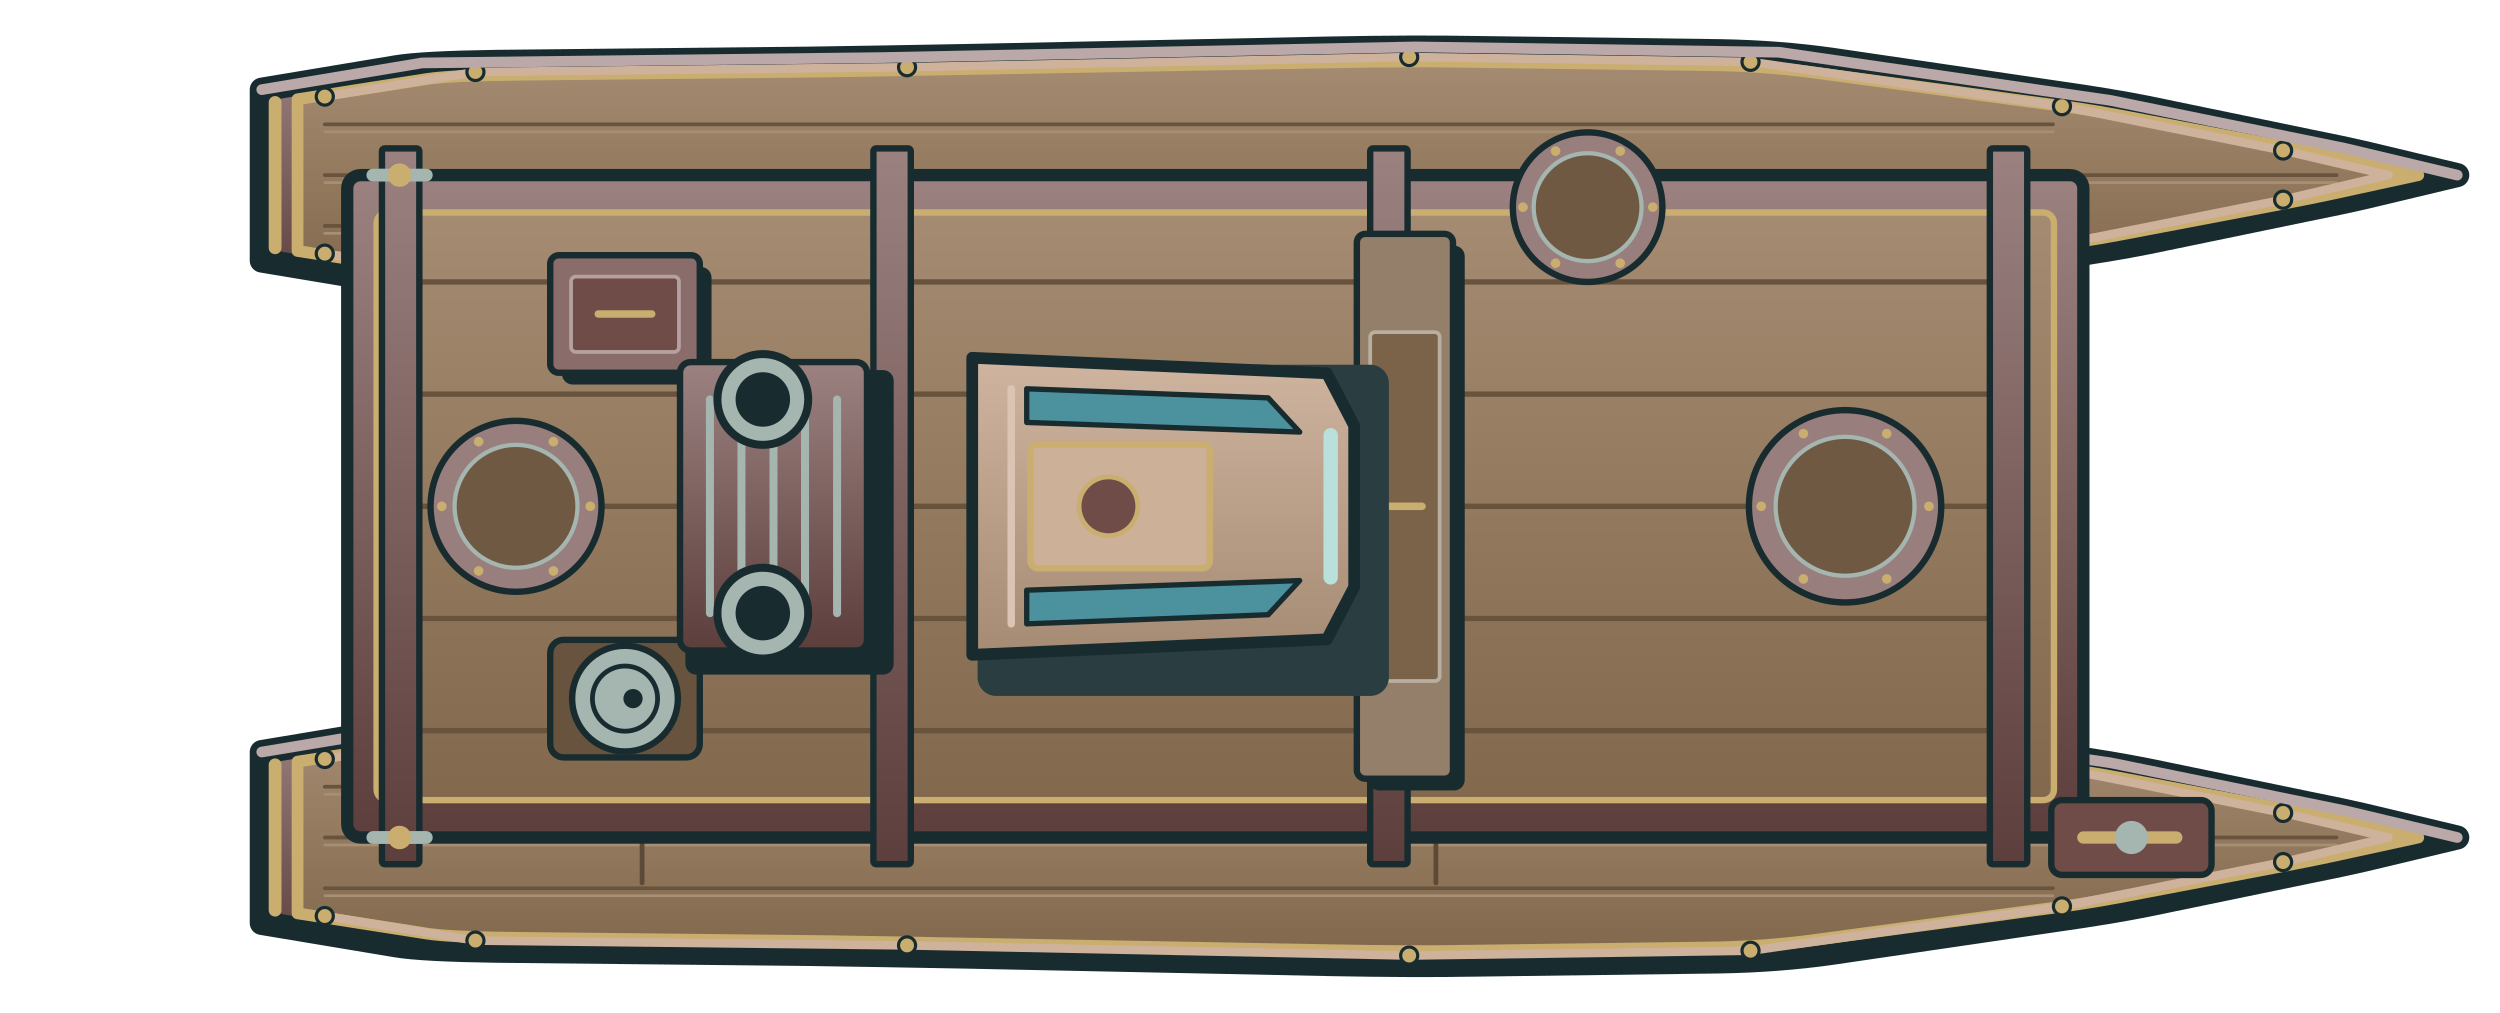
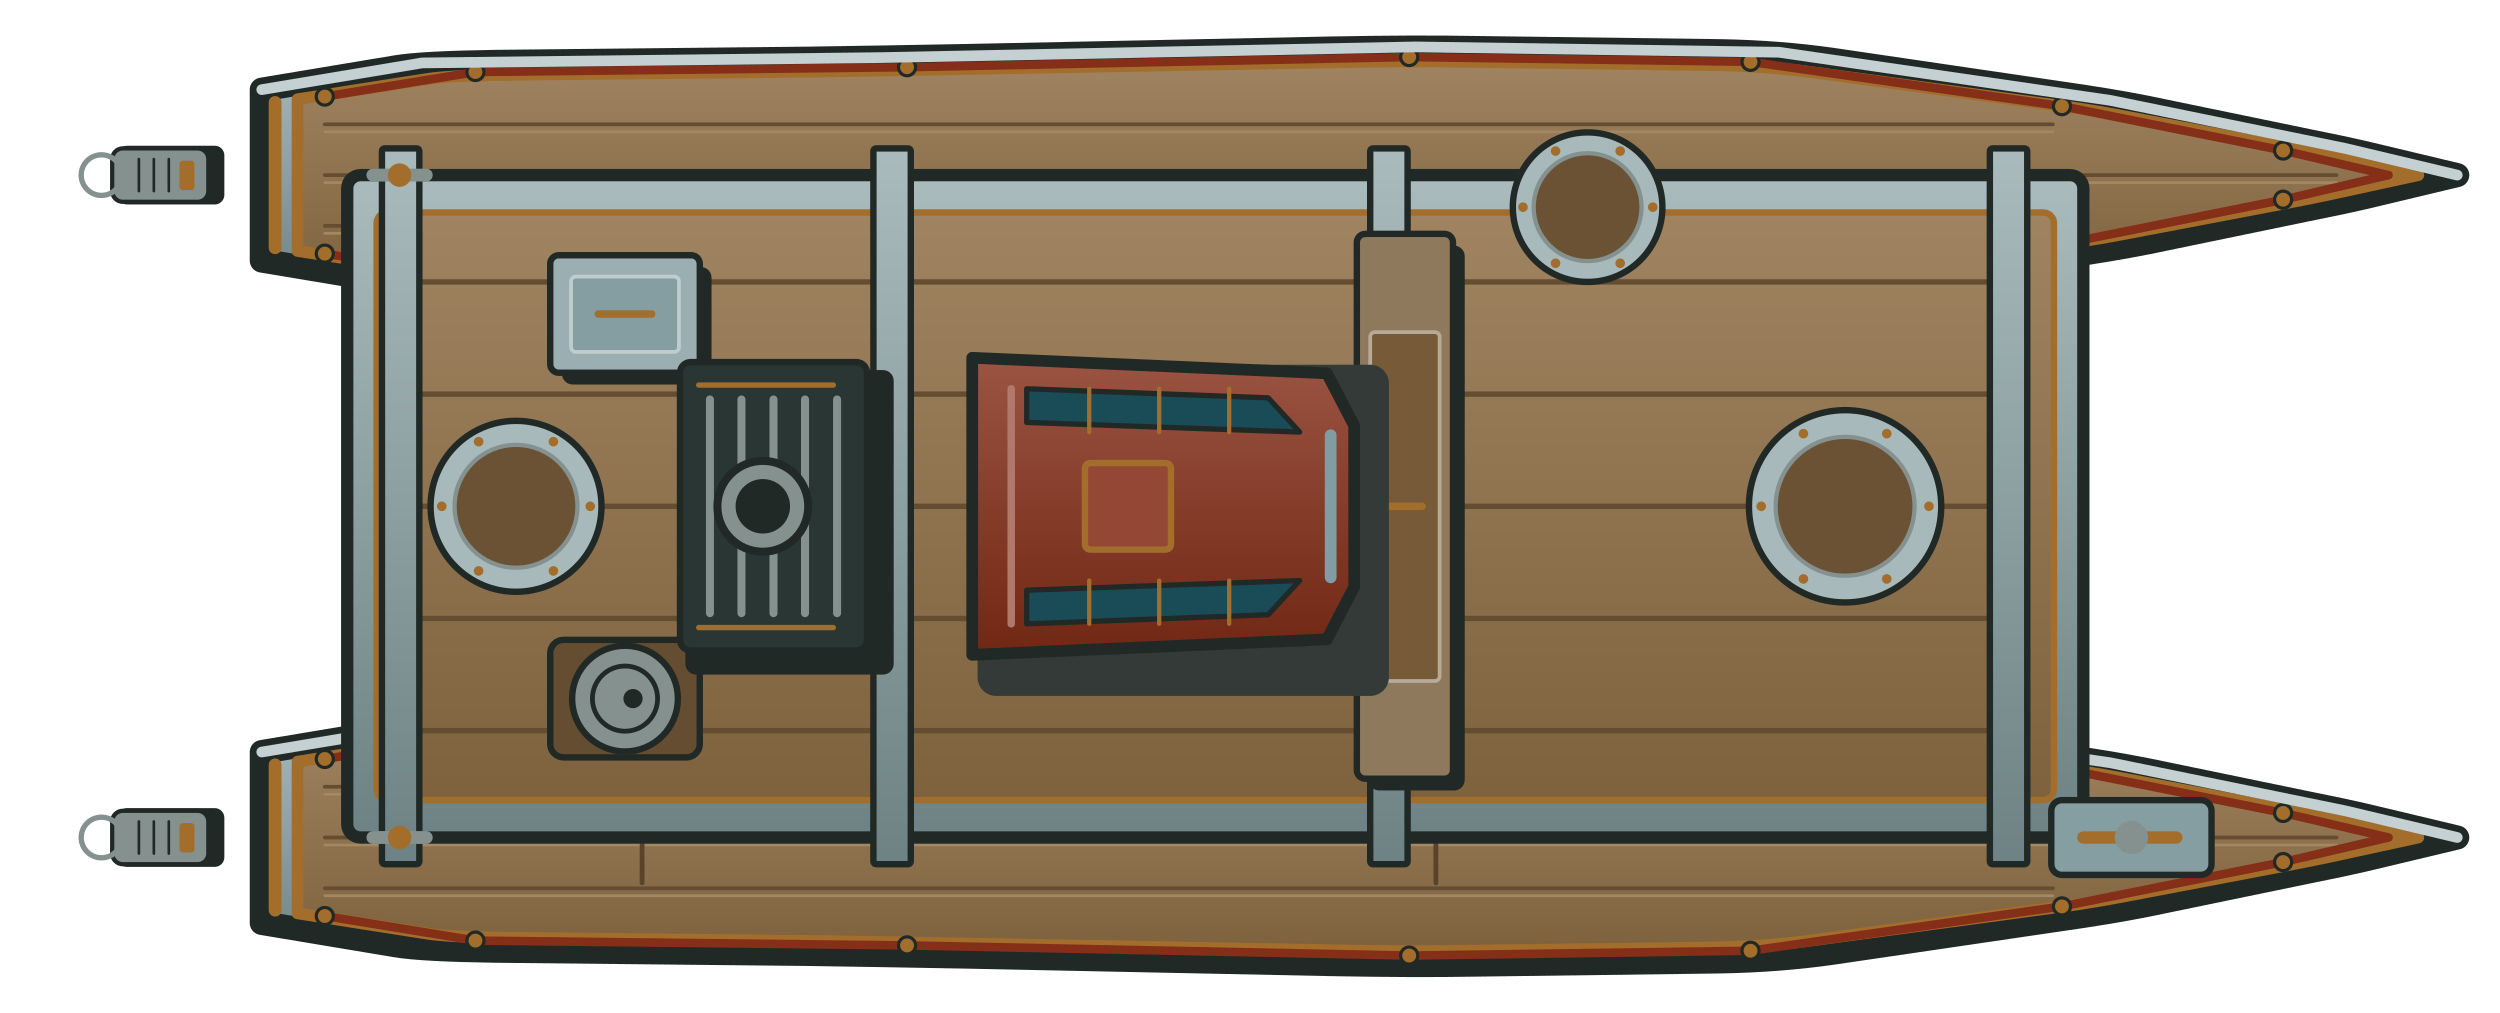
<svg xmlns="http://www.w3.org/2000/svg" width="674" height="273" viewBox="-2.45 -0.945 4.68 1.89">
  <defs>
    <linearGradient id="paint" x1="0" y1="0" x2="0" y2="1" gradientUnits="objectBoundingBox">
-       <stop stop-color="#9b8280" />
-       <stop offset="1" stop-color="#5c3e3c" />
+       <stop stop-color="#aabbbd" />
+       <stop offset="1" stop-color="#6d8284" />
    </linearGradient>
  </defs>
  <defs>
    <linearGradient id="deck" x1="0" y1="0" x2="0" y2="1" gradientUnits="objectBoundingBox">
-       <stop stop-color="#a48b71" />
-       <stop offset="1" stop-color="#82694d" />
+       <stop stop-color="#a08461" />
+       <stop offset="1" stop-color="#7e613d" />
    </linearGradient>
  </defs>
+   <path d="M-1.96,-0.78 L-1.708,-0.822 Q-1.66,-0.83 -1.522,-0.832 L-0.938,-0.838 Q-0.8,-0.84 -0.64,-0.843 L0.04,-0.857 Q0.2,-0.86 0.309,-0.858 L0.771,-0.852 Q0.88,-0.85 0.979,-0.836 L1.401,-0.774 Q1.5,-0.76 1.57,-0.746 L1.87,-0.684 Q1.94,-0.67 1.974,-0.662 L2.15,-0.62 L1.974,-0.578 Q1.94,-0.57 1.87,-0.556 L1.57,-0.494 Q1.5,-0.48 1.401,-0.466 L0.979,-0.404 Q0.88,-0.39 0.771,-0.388 L0.309,-0.382 Q0.2,-0.38 0.04,-0.383 L-0.64,-0.397 Q-0.8,-0.4 -0.938,-0.402 L-1.522,-0.408 Q-1.66,-0.41 -1.708,-0.418 L-1.96,-0.46 Z" fill="url(#paint)" stroke="#212926" stroke-width="0.045" stroke-linejoin="round" stroke-linecap="round" />
+   <path d="M-1.893,-0.762 L-1.65,-0.8 Q-1.604,-0.807 -1.471,-0.808 L-0.906,-0.814 Q-0.773,-0.816 -0.618,-0.819 L0.039,-0.831 Q0.193,-0.834 0.298,-0.832 L0.745,-0.826 Q0.85,-0.825 0.946,-0.812 L1.353,-0.757 Q1.449,-0.745 1.517,-0.732 L1.806,-0.677 Q1.874,-0.664 1.907,-0.657 L2.077,-0.62 L1.907,-0.583 Q1.874,-0.576 1.806,-0.563 L1.517,-0.508 Q1.449,-0.495 1.353,-0.483 L0.946,-0.428 Q0.85,-0.415 0.745,-0.414 L0.298,-0.408 Q0.193,-0.406 0.039,-0.409 L-0.618,-0.421 Q-0.773,-0.424 -0.906,-0.426 L-1.471,-0.432 Q-1.604,-0.433 -1.65,-0.44 L-1.893,-0.478 Z" fill="url(#deck)" stroke="#a36e2b" stroke-width="0.022" stroke-linejoin="round" stroke-linecap="round" />
+   <path d="M-1.842,-0.715 L1.393,-0.715" fill="none" stroke="#644d30" stroke-width="0.007" stroke-linejoin="round" stroke-linecap="round" />
+   <path d="M-1.842,-0.701 L1.393,-0.701" fill="none" stroke="#a38866" stroke-width="0.005" stroke-linejoin="round" stroke-linecap="round" />
+   <path d="M-1.842,-0.62 L1.924,-0.62" fill="none" stroke="#644d30" stroke-width="0.007" stroke-linejoin="round" stroke-linecap="round" />
+   <path d="M-1.842,-0.606 L1.924,-0.606" fill="none" stroke="#a38866" stroke-width="0.005" stroke-linejoin="round" stroke-linecap="round" />
+   <path d="M-1.842,-0.525 L1.393,-0.525" fill="none" stroke="#644d30" stroke-width="0.007" stroke-linejoin="round" stroke-linecap="round" />
+   <path d="M-1.842,-0.511 L1.393,-0.511" fill="none" stroke="#a38866" stroke-width="0.005" stroke-linejoin="round" stroke-linecap="round" />
+   <path d="M-1.248,-0.62 L-1.248,-0.535" fill="none" stroke="#59442b" stroke-width="0.009" stroke-linejoin="round" stroke-linecap="round" />
+   <path d="M0.238,-0.62 L0.238,-0.535" fill="none" stroke="#59442b" stroke-width="0.009" stroke-linejoin="round" stroke-linecap="round" />
+   <path d="M-1.842,-0.767 L-1.56,-0.813 L-0.752,-0.822 L0.188,-0.841 L0.827,-0.832 L1.41,-0.749 L1.824,-0.666 L2.021,-0.62" fill="none" stroke="#852e18" stroke-width="0.016" stroke-linejoin="round" stroke-linecap="round" />
+   <circle cx="-1.842" cy="-0.767" r="0.016" fill="#a36e2b" stroke="#212926" stroke-width="0.006" />
+   <circle cx="-1.56" cy="-0.813" r="0.016" fill="#a36e2b" stroke="#212926" stroke-width="0.006" />
+   <circle cx="-0.752" cy="-0.822" r="0.016" fill="#a36e2b" stroke="#212926" stroke-width="0.006" />
+   <circle cx="0.188" cy="-0.841" r="0.016" fill="#a36e2b" stroke="#212926" stroke-width="0.006" />
+   <circle cx="0.827" cy="-0.832" r="0.016" fill="#a36e2b" stroke="#212926" stroke-width="0.006" />
+   <circle cx="1.41" cy="-0.749" r="0.016" fill="#a36e2b" stroke="#212926" stroke-width="0.006" />
+   <circle cx="1.824" cy="-0.666" r="0.016" fill="#a36e2b" stroke="#212926" stroke-width="0.006" />
+   <path d="M-1.842,-0.473 L-1.56,-0.427 L-0.752,-0.418 L0.188,-0.399 L0.827,-0.408 L1.41,-0.491 L1.824,-0.574 L2.021,-0.62" fill="none" stroke="#852e18" stroke-width="0.016" stroke-linejoin="round" stroke-linecap="round" />
+   <circle cx="-1.842" cy="-0.473" r="0.016" fill="#a36e2b" stroke="#212926" stroke-width="0.006" />
+   <circle cx="-1.56" cy="-0.427" r="0.016" fill="#a36e2b" stroke="#212926" stroke-width="0.006" />
+   <circle cx="-0.752" cy="-0.418" r="0.016" fill="#a36e2b" stroke="#212926" stroke-width="0.006" />
+   <circle cx="0.188" cy="-0.399" r="0.016" fill="#a36e2b" stroke="#212926" stroke-width="0.006" />
+   <circle cx="0.827" cy="-0.408" r="0.016" fill="#a36e2b" stroke="#212926" stroke-width="0.006" />
+   <circle cx="1.41" cy="-0.491" r="0.016" fill="#a36e2b" stroke="#212926" stroke-width="0.006" />
+   <circle cx="1.824" cy="-0.574" r="0.016" fill="#a36e2b" stroke="#212926" stroke-width="0.006" />
+   <path d="M-1.96,-0.78 L-1.66,-0.83 L-0.8,-0.84 L0.2,-0.86 L0.88,-0.85 L1.5,-0.76 L1.94,-0.67 L2.15,-0.62" fill="none" stroke="#c4d0d2" stroke-width="0.02" stroke-linejoin="round" stroke-linecap="round" />
+   <path d="M-1.935,-0.756 L-1.935,-0.484" fill="none" stroke="#a36e2b" stroke-width="0.024" stroke-linejoin="round" stroke-linecap="round" />
+   <path d="M-1.96,0.46 L-1.708,0.418 Q-1.66,0.41 -1.522,0.408 L-0.938,0.402 Q-0.8,0.4 -0.64,0.397 L0.04,0.383 Q0.2,0.38 0.309,0.382 L0.771,0.388 Q0.88,0.39 0.979,0.404 L1.401,0.466 Q1.5,0.48 1.57,0.494 L1.87,0.556 Q1.94,0.57 1.974,0.578 L2.15,0.62 L1.974,0.662 Q1.94,0.67 1.87,0.684 L1.57,0.746 Q1.5,0.76 1.401,0.774 L0.979,0.836 Q0.88,0.85 0.771,0.852 L0.309,0.858 Q0.2,0.86 0.04,0.857 L-0.64,0.843 Q-0.8,0.84 -0.938,0.838 L-1.522,0.832 Q-1.66,0.83 -1.708,0.822 L-1.96,0.78 Z" fill="url(#paint)" stroke="#212926" stroke-width="0.045" stroke-linejoin="round" stroke-linecap="round" />
+   <path d="M-1.893,0.478 L-1.65,0.44 Q-1.604,0.433 -1.471,0.432 L-0.906,0.426 Q-0.773,0.424 -0.618,0.421 L0.039,0.409 Q0.193,0.406 0.298,0.408 L0.745,0.414 Q0.85,0.415 0.946,0.428 L1.353,0.483 Q1.449,0.495 1.517,0.508 L1.806,0.563 Q1.874,0.576 1.907,0.583 L2.077,0.62 L1.907,0.657 Q1.874,0.664 1.806,0.677 L1.517,0.732 Q1.449,0.745 1.353,0.757 L0.946,0.812 Q0.85,0.825 0.745,0.826 L0.298,0.832 Q0.193,0.834 0.039,0.831 L-0.618,0.819 Q-0.773,0.816 -0.906,0.814 L-1.471,0.808 Q-1.604,0.807 -1.65,0.8 L-1.893,0.762 Z" fill="url(#deck)" stroke="#a36e2b" stroke-width="0.022" stroke-linejoin="round" stroke-linecap="round" />
+   <path d="M-1.842,0.525 L1.393,0.525" fill="none" stroke="#644d30" stroke-width="0.007" stroke-linejoin="round" stroke-linecap="round" />
+   <path d="M-1.842,0.539 L1.393,0.539" fill="none" stroke="#a38866" stroke-width="0.005" stroke-linejoin="round" stroke-linecap="round" />
+   <path d="M-1.842,0.62 L1.924,0.62" fill="none" stroke="#644d30" stroke-width="0.007" stroke-linejoin="round" stroke-linecap="round" />
+   <path d="M-1.842,0.634 L1.924,0.634" fill="none" stroke="#a38866" stroke-width="0.005" stroke-linejoin="round" stroke-linecap="round" />
+   <path d="M-1.842,0.715 L1.393,0.715" fill="none" stroke="#644d30" stroke-width="0.007" stroke-linejoin="round" stroke-linecap="round" />
+   <path d="M-1.842,0.729 L1.393,0.729" fill="none" stroke="#a38866" stroke-width="0.005" stroke-linejoin="round" stroke-linecap="round" />
+   <path d="M-1.248,0.62 L-1.248,0.705" fill="none" stroke="#59442b" stroke-width="0.009" stroke-linejoin="round" stroke-linecap="round" />
+   <path d="M0.238,0.62 L0.238,0.705" fill="none" stroke="#59442b" stroke-width="0.009" stroke-linejoin="round" stroke-linecap="round" />
+   <path d="M-1.842,0.473 L-1.56,0.427 L-0.752,0.418 L0.188,0.399 L0.827,0.408 L1.41,0.491 L1.824,0.574 L2.021,0.62" fill="none" stroke="#852e18" stroke-width="0.016" stroke-linejoin="round" stroke-linecap="round" />
+   <circle cx="-1.842" cy="0.473" r="0.016" fill="#a36e2b" stroke="#212926" stroke-width="0.006" />
+   <circle cx="-1.56" cy="0.427" r="0.016" fill="#a36e2b" stroke="#212926" stroke-width="0.006" />
+   <circle cx="-0.752" cy="0.418" r="0.016" fill="#a36e2b" stroke="#212926" stroke-width="0.006" />
+   <circle cx="0.188" cy="0.399" r="0.016" fill="#a36e2b" stroke="#212926" stroke-width="0.006" />
+   <circle cx="0.827" cy="0.408" r="0.016" fill="#a36e2b" stroke="#212926" stroke-width="0.006" />
+   <circle cx="1.41" cy="0.491" r="0.016" fill="#a36e2b" stroke="#212926" stroke-width="0.006" />
+   <circle cx="1.824" cy="0.574" r="0.016" fill="#a36e2b" stroke="#212926" stroke-width="0.006" />
+   <path d="M-1.842,0.767 L-1.56,0.813 L-0.752,0.822 L0.188,0.841 L0.827,0.832 L1.41,0.749 L1.824,0.666 L2.021,0.62" fill="none" stroke="#852e18" stroke-width="0.016" stroke-linejoin="round" stroke-linecap="round" />
+   <circle cx="-1.842" cy="0.767" r="0.016" fill="#a36e2b" stroke="#212926" stroke-width="0.006" />
+   <circle cx="-1.56" cy="0.813" r="0.016" fill="#a36e2b" stroke="#212926" stroke-width="0.006" />
+   <circle cx="-0.752" cy="0.822" r="0.016" fill="#a36e2b" stroke="#212926" stroke-width="0.006" />
+   <circle cx="0.188" cy="0.841" r="0.016" fill="#a36e2b" stroke="#212926" stroke-width="0.006" />
+   <circle cx="0.827" cy="0.832" r="0.016" fill="#a36e2b" stroke="#212926" stroke-width="0.006" />
+   <circle cx="1.41" cy="0.749" r="0.016" fill="#a36e2b" stroke="#212926" stroke-width="0.006" />
+   <circle cx="1.824" cy="0.666" r="0.016" fill="#a36e2b" stroke="#212926" stroke-width="0.006" />
+   <path d="M-1.96,0.46 L-1.66,0.41 L-0.8,0.4 L0.2,0.38 L0.88,0.39 L1.5,0.48 L1.94,0.57 L2.15,0.62" fill="none" stroke="#c4d0d2" stroke-width="0.02" stroke-linejoin="round" stroke-linecap="round" />
+   <path d="M-1.935,0.484 L-1.935,0.756" fill="none" stroke="#a36e2b" stroke-width="0.024" stroke-linejoin="round" stroke-linecap="round" />
+   <rect x="-1.8" y="-0.62" width="3.25" height="1.24" rx="0.025" fill="url(#paint)" stroke="#212926" stroke-width="0.023" />
+   <rect x="-1.745" y="-0.55" width="3.14" height="1.1" rx="0.02" fill="url(#deck)" stroke="#a36e2b" stroke-width="0.012" />
+   <path d="M-1.69,-0.42 L1.31,-0.42" fill="none" stroke="#644d30" stroke-width="0.01" stroke-linejoin="round" stroke-linecap="round" />
+   <path d="M-1.69,-0.21 L1.31,-0.21" fill="none" stroke="#644d30" stroke-width="0.01" stroke-linejoin="round" stroke-linecap="round" />
+   <path d="M-1.69,0 L1.31,0" fill="none" stroke="#644d30" stroke-width="0.01" stroke-linejoin="round" stroke-linecap="round" />
+   <path d="M-1.69,0.21 L1.31,0.21" fill="none" stroke="#644d30" stroke-width="0.01" stroke-linejoin="round" stroke-linecap="round" />
+   <path d="M-1.69,0.42 L1.31,0.42" fill="none" stroke="#644d30" stroke-width="0.01" stroke-linejoin="round" stroke-linecap="round" />
+   <rect x="-1.735" y="-0.67" width="0.07" height="1.34" rx="0.005" fill="url(#paint)" stroke="#212926" stroke-width="0.012" />
+   <rect x="-0.815" y="-0.67" width="0.07" height="1.34" rx="0.005" fill="url(#paint)" stroke="#212926" stroke-width="0.012" />
+   <rect x="0.115" y="-0.67" width="0.07" height="1.34" rx="0.005" fill="url(#paint)" stroke="#212926" stroke-width="0.012" />
+   <rect x="1.275" y="-0.67" width="0.07" height="1.34" rx="0.005" fill="url(#paint)" stroke="#212926" stroke-width="0.012" />
+   <rect x="1.39" y="0.55" width="0.3" height="0.14" rx="0.02" fill="#859ea1" stroke="#212926" stroke-width="0.012" />
+   <path d="M1.45,0.62 L1.624,0.62" fill="none" stroke="#a36e2b" stroke-width="0.023" stroke-linejoin="round" stroke-linecap="round" />
+   <circle cx="1.54" cy="0.62" r="0.031" fill="#85918f" />
+   <rect x="0.112" y="-0.488" width="0.18" height="1.02" rx="0.02" fill="#212926" />
+   <rect x="0.09" y="-0.51" width="0.18" height="1.02" rx="0.016" fill="#8f795d" stroke="#212926" stroke-width="0.012" />
+   <rect x="0.115" y="-0.326" width="0.13" height="0.653" rx="0.009" fill="#775b39" stroke="#b8aa98" stroke-width="0.007" />
+   <path d="M0.148,0 L0.212,0" fill="none" stroke="#a36e2b" stroke-width="0.014" stroke-linejoin="round" stroke-linecap="round" />
+   <rect x="-1.398" y="-0.448" width="0.28" height="0.22" rx="0.02" fill="#212926" />
+   <rect x="-1.42" y="-0.47" width="0.28" height="0.22" rx="0.016" fill="#9bafb2" stroke="#212926" stroke-width="0.012" />
+   <rect x="-1.381" y="-0.43" width="0.202" height="0.141" rx="0.009" fill="#859ea1" stroke="#c0cdce" stroke-width="0.007" />
+   <path d="M-1.33,-0.36 L-1.23,-0.36" fill="none" stroke="#a36e2b" stroke-width="0.014" stroke-linejoin="round" stroke-linecap="round" />
+   <rect x="-1.42" y="0.25" width="0.28" height="0.22" rx="0.025" fill="#644d30" stroke="#212926" stroke-width="0.012" />
+   <circle cx="-1.28" cy="0.36" r="0.099" fill="#85918f" stroke="#212926" stroke-width="0.012" />
+   <circle cx="-1.28" cy="0.36" r="0.061" fill="none" stroke="#212926" stroke-width="0.009" />
+   <circle cx="-1.265" cy="0.36" r="0.018" fill="#212926" />
+   <rect x="-1.167" y="-0.255" width="0.39" height="0.57" rx="0.02" fill="#212926" />
+   <rect x="-1.177" y="-0.27" width="0.35" height="0.54" rx="0.02" fill="#293633" stroke="#212926" stroke-width="0.012" />
+   <path d="M-1.121,-0.2 L-1.121,0.2" fill="none" stroke="#85918f" stroke-width="0.015" stroke-linejoin="round" stroke-linecap="round" />
+   <path d="M-1.062,-0.2 L-1.062,0.2" fill="none" stroke="#85918f" stroke-width="0.015" stroke-linejoin="round" stroke-linecap="round" />
+   <path d="M-1.002,-0.2 L-1.002,0.2" fill="none" stroke="#85918f" stroke-width="0.015" stroke-linejoin="round" stroke-linecap="round" />
+   <path d="M-0.943,-0.2 L-0.943,0.2" fill="none" stroke="#85918f" stroke-width="0.015" stroke-linejoin="round" stroke-linecap="round" />
+   <path d="M-0.883,-0.2 L-0.883,0.2" fill="none" stroke="#85918f" stroke-width="0.015" stroke-linejoin="round" stroke-linecap="round" />
+   <path d="M-1.142,-0.227 L-0.89,-0.227" fill="none" stroke="#a36e2b" stroke-width="0.01" stroke-linejoin="round" stroke-linecap="round" />
+   <path d="M-1.142,0.227 L-0.89,0.227" fill="none" stroke="#a36e2b" stroke-width="0.01" stroke-linejoin="round" stroke-linecap="round" />
+   <circle cx="-1.022" cy="0" r="0.085" fill="#85918f" stroke="#212926" stroke-width="0.015" />
+   <circle cx="-1.022" cy="0" r="0.051" fill="#212926" />
+   <rect x="-2.23" y="-0.675" width="0.2" height="0.11" rx="0.018" fill="#212926" />
+   <rect x="-2.24" y="-0.67" width="0.18" height="0.1" rx="0.02" fill="#85918f" stroke="#212926" stroke-width="0.008" />
+   <path d="M-2.19,-0.65 L-2.19,-0.59" fill="none" stroke="#212926" stroke-width="0.005" stroke-linejoin="round" stroke-linecap="round" />
+   <path d="M-2.162,-0.65 L-2.162,-0.59" fill="none" stroke="#212926" stroke-width="0.005" stroke-linejoin="round" stroke-linecap="round" />
+   <path d="M-2.134,-0.65 L-2.134,-0.59" fill="none" stroke="#212926" stroke-width="0.005" stroke-linejoin="round" stroke-linecap="round" />
+   <rect x="-2.114" y="-0.647" width="0.028" height="0.055" rx="0.006" fill="#a36e2b" />
+   <circle cx="-2.26" cy="-0.62" r="0.038" fill="none" stroke="#85918f" stroke-width="0.01" />
+   <rect x="-2.23" y="0.565" width="0.2" height="0.11" rx="0.018" fill="#212926" />
+   <rect x="-2.24" y="0.57" width="0.18" height="0.1" rx="0.02" fill="#85918f" stroke="#212926" stroke-width="0.008" />
+   <path d="M-2.19,0.59 L-2.19,0.65" fill="none" stroke="#212926" stroke-width="0.005" stroke-linejoin="round" stroke-linecap="round" />
+   <path d="M-2.162,0.59 L-2.162,0.65" fill="none" stroke="#212926" stroke-width="0.005" stroke-linejoin="round" stroke-linecap="round" />
+   <path d="M-2.134,0.59 L-2.134,0.65" fill="none" stroke="#212926" stroke-width="0.005" stroke-linejoin="round" stroke-linecap="round" />
+   <rect x="-2.114" y="0.593" width="0.028" height="0.055" rx="0.006" fill="#a36e2b" />
+   <circle cx="-2.26" cy="0.62" r="0.038" fill="none" stroke="#85918f" stroke-width="0.01" />
+   <circle cx="1.004" cy="0" r="0.18" fill="#a7b9bb" stroke="#212926" stroke-width="0.012" />
+   <circle cx="1.004" cy="0" r="0.13" fill="#6b5234" stroke="#85918f" stroke-width="0.008" />
+   <circle cx="1.161" cy="0" r="0.009" fill="#a36e2b" />
+   <circle cx="1.082" cy="0.136" r="0.009" fill="#a36e2b" />
+   <circle cx="0.926" cy="0.136" r="0.009" fill="#a36e2b" />
+   <circle cx="0.847" cy="0" r="0.009" fill="#a36e2b" />
+   <circle cx="0.926" cy="-0.136" r="0.009" fill="#a36e2b" />
+   <circle cx="1.082" cy="-0.136" r="0.009" fill="#a36e2b" />
+   <circle cx="-1.484" cy="0" r="0.16" fill="#a7b9bb" stroke="#212926" stroke-width="0.012" />
+   <circle cx="-1.484" cy="0" r="0.115" fill="#6b5234" stroke="#85918f" stroke-width="0.008" />
+   <circle cx="-1.345" cy="0" r="0.009" fill="#a36e2b" />
+   <circle cx="-1.414" cy="0.121" r="0.009" fill="#a36e2b" />
+   <circle cx="-1.554" cy="0.121" r="0.009" fill="#a36e2b" />
+   <circle cx="-1.623" cy="0" r="0.009" fill="#a36e2b" />
+   <circle cx="-1.554" cy="-0.121" r="0.009" fill="#a36e2b" />
+   <circle cx="-1.414" cy="-0.121" r="0.009" fill="#a36e2b" />
+   <circle cx="0.522" cy="-0.56" r="0.14" fill="#a7b9bb" stroke="#212926" stroke-width="0.012" />
+   <circle cx="0.522" cy="-0.56" r="0.101" fill="#6b5234" stroke="#85918f" stroke-width="0.008" />
+   <circle cx="0.644" cy="-0.56" r="0.009" fill="#a36e2b" />
+   <circle cx="0.583" cy="-0.455" r="0.009" fill="#a36e2b" />
+   <circle cx="0.462" cy="-0.455" r="0.009" fill="#a36e2b" />
+   <circle cx="0.401" cy="-0.56" r="0.009" fill="#a36e2b" />
+   <circle cx="0.462" cy="-0.665" r="0.009" fill="#a36e2b" />
+   <circle cx="0.583" cy="-0.665" r="0.009" fill="#a36e2b" />
+   <rect x="-0.62" y="-0.265" width="0.77" height="0.62" rx="0.035" fill="#333a37" />
  <defs>
    <linearGradient id="roof" x1="0" y1="0" x2="0" y2="1" gradientUnits="objectBoundingBox">
-       <stop stop-color="#cfb59f" />
-       <stop offset="1" stop-color="#a58b74" />
+       <stop stop-color="#9b5442" />
+       <stop offset="1" stop-color="#702714" />
    </linearGradient>
  </defs>
-   <path d="M-1.96,-0.78 L-1.708,-0.822 Q-1.66,-0.83 -1.522,-0.832 L-0.938,-0.838 Q-0.8,-0.84 -0.64,-0.843 L0.04,-0.857 Q0.2,-0.86 0.309,-0.858 L0.771,-0.852 Q0.88,-0.85 0.979,-0.836 L1.401,-0.774 Q1.5,-0.76 1.57,-0.746 L1.87,-0.684 Q1.94,-0.67 1.974,-0.662 L2.15,-0.62 L1.974,-0.578 Q1.94,-0.57 1.87,-0.556 L1.57,-0.494 Q1.5,-0.48 1.401,-0.466 L0.979,-0.404 Q0.88,-0.39 0.771,-0.388 L0.309,-0.382 Q0.2,-0.38 0.04,-0.383 L-0.64,-0.397 Q-0.8,-0.4 -0.938,-0.402 L-1.522,-0.408 Q-1.66,-0.41 -1.708,-0.418 L-1.96,-0.46 Z" fill="url(#paint)" stroke="#182c30" stroke-width="0.045" stroke-linejoin="round" stroke-linecap="round" />
-   <path d="M-1.893,-0.762 L-1.65,-0.8 Q-1.604,-0.807 -1.471,-0.808 L-0.906,-0.814 Q-0.773,-0.816 -0.618,-0.819 L0.039,-0.831 Q0.193,-0.834 0.298,-0.832 L0.745,-0.826 Q0.85,-0.825 0.946,-0.812 L1.353,-0.757 Q1.449,-0.745 1.517,-0.732 L1.806,-0.677 Q1.874,-0.664 1.907,-0.657 L2.077,-0.62 L1.907,-0.583 Q1.874,-0.576 1.806,-0.563 L1.517,-0.508 Q1.449,-0.495 1.353,-0.483 L0.946,-0.428 Q0.85,-0.415 0.745,-0.414 L0.298,-0.408 Q0.193,-0.406 0.039,-0.409 L-0.618,-0.421 Q-0.773,-0.424 -0.906,-0.426 L-1.471,-0.432 Q-1.604,-0.433 -1.65,-0.44 L-1.893,-0.478 Z" fill="url(#deck)" stroke="#c9ae6f" stroke-width="0.022" stroke-linejoin="round" stroke-linecap="round" />
-   <path d="M-1.842,-0.715 L1.393,-0.715" fill="none" stroke="#68533e" stroke-width="0.007" stroke-linejoin="round" stroke-linecap="round" />
-   <path d="M-1.842,-0.701 L1.393,-0.701" fill="none" stroke="#a78f76" stroke-width="0.005" stroke-linejoin="round" stroke-linecap="round" />
-   <path d="M-1.842,-0.62 L1.924,-0.62" fill="none" stroke="#68533e" stroke-width="0.007" stroke-linejoin="round" stroke-linecap="round" />
-   <path d="M-1.842,-0.606 L1.924,-0.606" fill="none" stroke="#a78f76" stroke-width="0.005" stroke-linejoin="round" stroke-linecap="round" />
-   <path d="M-1.842,-0.525 L1.393,-0.525" fill="none" stroke="#68533e" stroke-width="0.007" stroke-linejoin="round" stroke-linecap="round" />
-   <path d="M-1.842,-0.511 L1.393,-0.511" fill="none" stroke="#a78f76" stroke-width="0.005" stroke-linejoin="round" stroke-linecap="round" />
-   <path d="M-1.248,-0.62 L-1.248,-0.535" fill="none" stroke="#5c4a37" stroke-width="0.009" stroke-linejoin="round" stroke-linecap="round" />
-   <path d="M0.238,-0.62 L0.238,-0.535" fill="none" stroke="#5c4a37" stroke-width="0.009" stroke-linejoin="round" stroke-linecap="round" />
-   <path d="M-1.842,-0.767 L-1.56,-0.813 L-0.752,-0.822 L0.188,-0.841 L0.827,-0.832 L1.41,-0.749 L1.824,-0.666 L2.021,-0.62" fill="none" stroke="#ceb29c" stroke-width="0.016" stroke-linejoin="round" stroke-linecap="round" />
-   <circle cx="-1.842" cy="-0.767" r="0.016" fill="#c9ae6f" stroke="#182c30" stroke-width="0.006" />
-   <circle cx="-1.56" cy="-0.813" r="0.016" fill="#c9ae6f" stroke="#182c30" stroke-width="0.006" />
-   <circle cx="-0.752" cy="-0.822" r="0.016" fill="#c9ae6f" stroke="#182c30" stroke-width="0.006" />
-   <circle cx="0.188" cy="-0.841" r="0.016" fill="#c9ae6f" stroke="#182c30" stroke-width="0.006" />
-   <circle cx="0.827" cy="-0.832" r="0.016" fill="#c9ae6f" stroke="#182c30" stroke-width="0.006" />
-   <circle cx="1.41" cy="-0.749" r="0.016" fill="#c9ae6f" stroke="#182c30" stroke-width="0.006" />
-   <circle cx="1.824" cy="-0.666" r="0.016" fill="#c9ae6f" stroke="#182c30" stroke-width="0.006" />
-   <path d="M-1.842,-0.473 L-1.56,-0.427 L-0.752,-0.418 L0.188,-0.399 L0.827,-0.408 L1.41,-0.491 L1.824,-0.574 L2.021,-0.62" fill="none" stroke="#ceb29c" stroke-width="0.016" stroke-linejoin="round" stroke-linecap="round" />
-   <circle cx="-1.842" cy="-0.473" r="0.016" fill="#c9ae6f" stroke="#182c30" stroke-width="0.006" />
-   <circle cx="-1.56" cy="-0.427" r="0.016" fill="#c9ae6f" stroke="#182c30" stroke-width="0.006" />
-   <circle cx="-0.752" cy="-0.418" r="0.016" fill="#c9ae6f" stroke="#182c30" stroke-width="0.006" />
-   <circle cx="0.188" cy="-0.399" r="0.016" fill="#c9ae6f" stroke="#182c30" stroke-width="0.006" />
-   <circle cx="0.827" cy="-0.408" r="0.016" fill="#c9ae6f" stroke="#182c30" stroke-width="0.006" />
-   <circle cx="1.41" cy="-0.491" r="0.016" fill="#c9ae6f" stroke="#182c30" stroke-width="0.006" />
-   <circle cx="1.824" cy="-0.574" r="0.016" fill="#c9ae6f" stroke="#182c30" stroke-width="0.006" />
-   <path d="M-1.96,-0.78 L-1.66,-0.83 L-0.8,-0.84 L0.2,-0.86 L0.88,-0.85 L1.5,-0.76 L1.94,-0.67 L2.15,-0.62" fill="none" stroke="#baa9a8" stroke-width="0.02" stroke-linejoin="round" stroke-linecap="round" />
-   <path d="M-1.935,-0.756 L-1.935,-0.484" fill="none" stroke="#c9ae6f" stroke-width="0.024" stroke-linejoin="round" stroke-linecap="round" />
-   <path d="M-1.96,0.46 L-1.708,0.418 Q-1.66,0.41 -1.522,0.408 L-0.938,0.402 Q-0.8,0.4 -0.64,0.397 L0.04,0.383 Q0.2,0.38 0.309,0.382 L0.771,0.388 Q0.88,0.39 0.979,0.404 L1.401,0.466 Q1.5,0.48 1.57,0.494 L1.87,0.556 Q1.94,0.57 1.974,0.578 L2.15,0.62 L1.974,0.662 Q1.94,0.67 1.87,0.684 L1.57,0.746 Q1.5,0.76 1.401,0.774 L0.979,0.836 Q0.88,0.85 0.771,0.852 L0.309,0.858 Q0.2,0.86 0.04,0.857 L-0.64,0.843 Q-0.8,0.84 -0.938,0.838 L-1.522,0.832 Q-1.66,0.83 -1.708,0.822 L-1.96,0.78 Z" fill="url(#paint)" stroke="#182c30" stroke-width="0.045" stroke-linejoin="round" stroke-linecap="round" />
-   <path d="M-1.893,0.478 L-1.65,0.44 Q-1.604,0.433 -1.471,0.432 L-0.906,0.426 Q-0.773,0.424 -0.618,0.421 L0.039,0.409 Q0.193,0.406 0.298,0.408 L0.745,0.414 Q0.85,0.415 0.946,0.428 L1.353,0.483 Q1.449,0.495 1.517,0.508 L1.806,0.563 Q1.874,0.576 1.907,0.583 L2.077,0.62 L1.907,0.657 Q1.874,0.664 1.806,0.677 L1.517,0.732 Q1.449,0.745 1.353,0.757 L0.946,0.812 Q0.85,0.825 0.745,0.826 L0.298,0.832 Q0.193,0.834 0.039,0.831 L-0.618,0.819 Q-0.773,0.816 -0.906,0.814 L-1.471,0.808 Q-1.604,0.807 -1.65,0.8 L-1.893,0.762 Z" fill="url(#deck)" stroke="#c9ae6f" stroke-width="0.022" stroke-linejoin="round" stroke-linecap="round" />
-   <path d="M-1.842,0.525 L1.393,0.525" fill="none" stroke="#68533e" stroke-width="0.007" stroke-linejoin="round" stroke-linecap="round" />
-   <path d="M-1.842,0.539 L1.393,0.539" fill="none" stroke="#a78f76" stroke-width="0.005" stroke-linejoin="round" stroke-linecap="round" />
-   <path d="M-1.842,0.62 L1.924,0.62" fill="none" stroke="#68533e" stroke-width="0.007" stroke-linejoin="round" stroke-linecap="round" />
-   <path d="M-1.842,0.634 L1.924,0.634" fill="none" stroke="#a78f76" stroke-width="0.005" stroke-linejoin="round" stroke-linecap="round" />
-   <path d="M-1.842,0.715 L1.393,0.715" fill="none" stroke="#68533e" stroke-width="0.007" stroke-linejoin="round" stroke-linecap="round" />
-   <path d="M-1.842,0.729 L1.393,0.729" fill="none" stroke="#a78f76" stroke-width="0.005" stroke-linejoin="round" stroke-linecap="round" />
-   <path d="M-1.248,0.62 L-1.248,0.705" fill="none" stroke="#5c4a37" stroke-width="0.009" stroke-linejoin="round" stroke-linecap="round" />
-   <path d="M0.238,0.62 L0.238,0.705" fill="none" stroke="#5c4a37" stroke-width="0.009" stroke-linejoin="round" stroke-linecap="round" />
-   <path d="M-1.842,0.473 L-1.56,0.427 L-0.752,0.418 L0.188,0.399 L0.827,0.408 L1.41,0.491 L1.824,0.574 L2.021,0.62" fill="none" stroke="#ceb29c" stroke-width="0.016" stroke-linejoin="round" stroke-linecap="round" />
-   <circle cx="-1.842" cy="0.473" r="0.016" fill="#c9ae6f" stroke="#182c30" stroke-width="0.006" />
-   <circle cx="-1.56" cy="0.427" r="0.016" fill="#c9ae6f" stroke="#182c30" stroke-width="0.006" />
-   <circle cx="-0.752" cy="0.418" r="0.016" fill="#c9ae6f" stroke="#182c30" stroke-width="0.006" />
-   <circle cx="0.188" cy="0.399" r="0.016" fill="#c9ae6f" stroke="#182c30" stroke-width="0.006" />
-   <circle cx="0.827" cy="0.408" r="0.016" fill="#c9ae6f" stroke="#182c30" stroke-width="0.006" />
-   <circle cx="1.41" cy="0.491" r="0.016" fill="#c9ae6f" stroke="#182c30" stroke-width="0.006" />
-   <circle cx="1.824" cy="0.574" r="0.016" fill="#c9ae6f" stroke="#182c30" stroke-width="0.006" />
-   <path d="M-1.842,0.767 L-1.56,0.813 L-0.752,0.822 L0.188,0.841 L0.827,0.832 L1.41,0.749 L1.824,0.666 L2.021,0.62" fill="none" stroke="#ceb29c" stroke-width="0.016" stroke-linejoin="round" stroke-linecap="round" />
-   <circle cx="-1.842" cy="0.767" r="0.016" fill="#c9ae6f" stroke="#182c30" stroke-width="0.006" />
-   <circle cx="-1.56" cy="0.813" r="0.016" fill="#c9ae6f" stroke="#182c30" stroke-width="0.006" />
-   <circle cx="-0.752" cy="0.822" r="0.016" fill="#c9ae6f" stroke="#182c30" stroke-width="0.006" />
-   <circle cx="0.188" cy="0.841" r="0.016" fill="#c9ae6f" stroke="#182c30" stroke-width="0.006" />
-   <circle cx="0.827" cy="0.832" r="0.016" fill="#c9ae6f" stroke="#182c30" stroke-width="0.006" />
-   <circle cx="1.41" cy="0.749" r="0.016" fill="#c9ae6f" stroke="#182c30" stroke-width="0.006" />
-   <circle cx="1.824" cy="0.666" r="0.016" fill="#c9ae6f" stroke="#182c30" stroke-width="0.006" />
-   <path d="M-1.96,0.46 L-1.66,0.41 L-0.8,0.4 L0.2,0.38 L0.88,0.39 L1.5,0.48 L1.94,0.57 L2.15,0.62" fill="none" stroke="#baa9a8" stroke-width="0.02" stroke-linejoin="round" stroke-linecap="round" />
-   <path d="M-1.935,0.484 L-1.935,0.756" fill="none" stroke="#c9ae6f" stroke-width="0.024" stroke-linejoin="round" stroke-linecap="round" />
-   <rect x="-1.8" y="-0.62" width="3.25" height="1.24" rx="0.025" fill="url(#paint)" stroke="#182c30" stroke-width="0.023" />
-   <rect x="-1.745" y="-0.55" width="3.14" height="1.1" rx="0.02" fill="url(#deck)" stroke="#c9ae6f" stroke-width="0.012" />
-   <path d="M-1.69,-0.42 L1.31,-0.42" fill="none" stroke="#68533e" stroke-width="0.01" stroke-linejoin="round" stroke-linecap="round" />
-   <path d="M-1.69,-0.21 L1.31,-0.21" fill="none" stroke="#68533e" stroke-width="0.01" stroke-linejoin="round" stroke-linecap="round" />
-   <path d="M-1.69,0 L1.31,0" fill="none" stroke="#68533e" stroke-width="0.01" stroke-linejoin="round" stroke-linecap="round" />
-   <path d="M-1.69,0.21 L1.31,0.21" fill="none" stroke="#68533e" stroke-width="0.01" stroke-linejoin="round" stroke-linecap="round" />
-   <path d="M-1.69,0.42 L1.31,0.42" fill="none" stroke="#68533e" stroke-width="0.01" stroke-linejoin="round" stroke-linecap="round" />
-   <rect x="-1.735" y="-0.67" width="0.07" height="1.34" rx="0.005" fill="url(#paint)" stroke="#182c30" stroke-width="0.012" />
-   <rect x="-0.815" y="-0.67" width="0.07" height="1.34" rx="0.005" fill="url(#paint)" stroke="#182c30" stroke-width="0.012" />
-   <rect x="0.115" y="-0.67" width="0.07" height="1.34" rx="0.005" fill="url(#paint)" stroke="#182c30" stroke-width="0.012" />
-   <rect x="1.275" y="-0.67" width="0.07" height="1.34" rx="0.005" fill="url(#paint)" stroke="#182c30" stroke-width="0.012" />
-   <rect x="1.39" y="0.55" width="0.3" height="0.14" rx="0.02" fill="#704c49" stroke="#182c30" stroke-width="0.012" />
-   <path d="M1.45,0.62 L1.624,0.62" fill="none" stroke="#c9ae6f" stroke-width="0.023" stroke-linejoin="round" stroke-linecap="round" />
-   <circle cx="1.54" cy="0.62" r="0.031" fill="#a5b5af" />
-   <rect x="0.112" y="-0.488" width="0.18" height="1.02" rx="0.02" fill="#182c30" />
-   <rect x="0.09" y="-0.51" width="0.18" height="1.02" rx="0.016" fill="#937f6a" stroke="#182c30" stroke-width="0.012" />
-   <rect x="0.115" y="-0.326" width="0.13" height="0.653" rx="0.009" fill="#7b6349" stroke="#baaea0" stroke-width="0.007" />
-   <path d="M0.148,0 L0.212,0" fill="none" stroke="#c9ae6f" stroke-width="0.014" stroke-linejoin="round" stroke-linecap="round" />
-   <rect x="-1.398" y="-0.448" width="0.28" height="0.22" rx="0.02" fill="#182c30" />
-   <rect x="-1.42" y="-0.47" width="0.28" height="0.22" rx="0.016" fill="#8a6c6a" stroke="#182c30" stroke-width="0.012" />
-   <rect x="-1.381" y="-0.43" width="0.202" height="0.141" rx="0.009" fill="#704c49" stroke="#b5a2a0" stroke-width="0.007" />
-   <path d="M-1.33,-0.36 L-1.23,-0.36" fill="none" stroke="#c9ae6f" stroke-width="0.014" stroke-linejoin="round" stroke-linecap="round" />
-   <rect x="-1.42" y="0.25" width="0.28" height="0.22" rx="0.025" fill="#68533e" stroke="#182c30" stroke-width="0.012" />
-   <circle cx="-1.28" cy="0.36" r="0.099" fill="#a5b5af" stroke="#182c30" stroke-width="0.012" />
-   <circle cx="-1.28" cy="0.36" r="0.061" fill="none" stroke="#182c30" stroke-width="0.009" />
-   <circle cx="-1.265" cy="0.36" r="0.018" fill="#182c30" />
-   <rect x="-1.167" y="-0.255" width="0.39" height="0.57" rx="0.02" fill="#182c30" />
-   <rect x="-1.177" y="-0.27" width="0.35" height="0.54" rx="0.02" fill="url(#paint)" stroke="#182c30" stroke-width="0.012" />
-   <path d="M-1.121,-0.2 L-1.121,0.2" fill="none" stroke="#a5b5af" stroke-width="0.015" stroke-linejoin="round" stroke-linecap="round" />
-   <path d="M-1.062,-0.2 L-1.062,0.2" fill="none" stroke="#a5b5af" stroke-width="0.015" stroke-linejoin="round" stroke-linecap="round" />
-   <path d="M-1.002,-0.2 L-1.002,0.2" fill="none" stroke="#a5b5af" stroke-width="0.015" stroke-linejoin="round" stroke-linecap="round" />
-   <path d="M-0.943,-0.2 L-0.943,0.2" fill="none" stroke="#a5b5af" stroke-width="0.015" stroke-linejoin="round" stroke-linecap="round" />
-   <path d="M-0.883,-0.2 L-0.883,0.2" fill="none" stroke="#a5b5af" stroke-width="0.015" stroke-linejoin="round" stroke-linecap="round" />
-   <circle cx="-1.022" cy="-0.2" r="0.085" fill="#a5b5af" stroke="#182c30" stroke-width="0.015" />
-   <circle cx="-1.022" cy="-0.2" r="0.051" fill="#182c30" />
-   <circle cx="-1.022" cy="0.2" r="0.085" fill="#a5b5af" stroke="#182c30" stroke-width="0.015" />
-   <circle cx="-1.022" cy="0.2" r="0.051" fill="#182c30" />
-   <circle cx="1.004" cy="0" r="0.18" fill="#987e7c" stroke="#182c30" stroke-width="0.012" />
-   <circle cx="1.004" cy="0" r="0.13" fill="#6f5942" stroke="#a5b5af" stroke-width="0.008" />
-   <circle cx="1.161" cy="0" r="0.009" fill="#c9ae6f" />
-   <circle cx="1.082" cy="0.136" r="0.009" fill="#c9ae6f" />
-   <circle cx="0.926" cy="0.136" r="0.009" fill="#c9ae6f" />
-   <circle cx="0.847" cy="0" r="0.009" fill="#c9ae6f" />
-   <circle cx="0.926" cy="-0.136" r="0.009" fill="#c9ae6f" />
-   <circle cx="1.082" cy="-0.136" r="0.009" fill="#c9ae6f" />
-   <circle cx="-1.484" cy="0" r="0.16" fill="#987e7c" stroke="#182c30" stroke-width="0.012" />
-   <circle cx="-1.484" cy="0" r="0.115" fill="#6f5942" stroke="#a5b5af" stroke-width="0.008" />
-   <circle cx="-1.345" cy="0" r="0.009" fill="#c9ae6f" />
-   <circle cx="-1.414" cy="0.121" r="0.009" fill="#c9ae6f" />
-   <circle cx="-1.554" cy="0.121" r="0.009" fill="#c9ae6f" />
-   <circle cx="-1.623" cy="0" r="0.009" fill="#c9ae6f" />
-   <circle cx="-1.554" cy="-0.121" r="0.009" fill="#c9ae6f" />
-   <circle cx="-1.414" cy="-0.121" r="0.009" fill="#c9ae6f" />
-   <circle cx="0.522" cy="-0.56" r="0.14" fill="#987e7c" stroke="#182c30" stroke-width="0.012" />
-   <circle cx="0.522" cy="-0.56" r="0.101" fill="#6f5942" stroke="#a5b5af" stroke-width="0.008" />
-   <circle cx="0.644" cy="-0.56" r="0.009" fill="#c9ae6f" />
-   <circle cx="0.583" cy="-0.455" r="0.009" fill="#c9ae6f" />
-   <circle cx="0.462" cy="-0.455" r="0.009" fill="#c9ae6f" />
-   <circle cx="0.401" cy="-0.56" r="0.009" fill="#c9ae6f" />
-   <circle cx="0.462" cy="-0.665" r="0.009" fill="#c9ae6f" />
-   <circle cx="0.583" cy="-0.665" r="0.009" fill="#c9ae6f" />
-   <rect x="-0.62" y="-0.265" width="0.77" height="0.62" rx="0.035" fill="#2a3d41" />
-   <path d="M-0.63,-0.278 L0.034,-0.249 L0.085,-0.151 L0.085,0.151 L0.034,0.249 L-0.63,0.278 Z" fill="url(#roof)" stroke="#182c30" stroke-width="0.022" stroke-linejoin="round" stroke-linecap="round" />
-   <path d="M-0.528,-0.22 L-0.076,-0.203 L-0.017,-0.139 L-0.528,-0.157 Z" fill="#4c929e" stroke="#182c30" stroke-width="0.01" stroke-linejoin="round" stroke-linecap="round" />
-   <path d="M-0.528,0.22 L-0.076,0.203 L-0.017,0.139 L-0.528,0.157 Z" fill="#4c929e" stroke="#182c30" stroke-width="0.01" stroke-linejoin="round" stroke-linecap="round" />
-   <path d="M0.041,-0.133 L0.041,0.133" fill="none" stroke="#b9e0da" stroke-width="0.027" stroke-linejoin="round" stroke-linecap="round" />
-   <rect x="-0.521" y="-0.116" width="0.336" height="0.232" rx="0.014" fill="#ccb098" stroke="#c9ae6f" stroke-width="0.012" />
-   <circle cx="-0.375" cy="0" r="0.055" fill="#704c49" stroke="#c9ae6f" stroke-width="0.009" />
-   <path d="M-0.557,-0.22 L-0.557,0.22" fill="none" stroke="#dac5b4" stroke-width="0.014" stroke-linejoin="round" stroke-linecap="round" />
-   <path d="M-1.752,-0.62 L-1.652,-0.62" fill="none" stroke="#a5b5af" stroke-width="0.024" stroke-linejoin="round" stroke-linecap="round" />
-   <circle cx="-1.702" cy="-0.62" r="0.022" fill="#c9ae6f" />
-   <path d="M-1.752,0.62 L-1.652,0.62" fill="none" stroke="#a5b5af" stroke-width="0.024" stroke-linejoin="round" stroke-linecap="round" />
-   <circle cx="-1.702" cy="0.62" r="0.022" fill="#c9ae6f" />
+   <path d="M-0.63,-0.278 L0.034,-0.249 L0.085,-0.151 L0.085,0.151 L0.034,0.249 L-0.63,0.278 Z" fill="url(#roof)" stroke="#212926" stroke-width="0.022" stroke-linejoin="round" stroke-linecap="round" />
+   <path d="M-0.528,-0.22 L-0.076,-0.203 L-0.017,-0.139 L-0.528,-0.157 Z" fill="#1a4c57" stroke="#212926" stroke-width="0.01" stroke-linejoin="round" stroke-linecap="round" />
+   <path d="M-0.411,-0.139 L-0.411,-0.22" fill="none" stroke="#a36e2b" stroke-width="0.008" stroke-linejoin="round" stroke-linecap="round" />
+   <path d="M-0.28,-0.139 L-0.28,-0.22" fill="none" stroke="#a36e2b" stroke-width="0.008" stroke-linejoin="round" stroke-linecap="round" />
+   <path d="M-0.149,-0.139 L-0.149,-0.22" fill="none" stroke="#a36e2b" stroke-width="0.008" stroke-linejoin="round" stroke-linecap="round" />
+   <path d="M-0.528,0.22 L-0.076,0.203 L-0.017,0.139 L-0.528,0.157 Z" fill="#1a4c57" stroke="#212926" stroke-width="0.01" stroke-linejoin="round" stroke-linecap="round" />
+   <path d="M-0.411,0.139 L-0.411,0.22" fill="none" stroke="#a36e2b" stroke-width="0.008" stroke-linejoin="round" stroke-linecap="round" />
+   <path d="M-0.28,0.139 L-0.28,0.22" fill="none" stroke="#a36e2b" stroke-width="0.008" stroke-linejoin="round" stroke-linecap="round" />
+   <path d="M-0.149,0.139 L-0.149,0.22" fill="none" stroke="#a36e2b" stroke-width="0.008" stroke-linejoin="round" stroke-linecap="round" />
+   <path d="M0.041,-0.133 L0.041,0.133" fill="none" stroke="#819da3" stroke-width="0.022" stroke-linejoin="round" stroke-linecap="round" />
+   <rect x="-0.419" y="-0.081" width="0.161" height="0.162" rx="0.01" fill="#944734" stroke="#a36e2b" stroke-width="0.012" />
+   <path d="M-0.557,-0.22 L-0.557,0.22" fill="none" stroke="#b1796b" stroke-width="0.014" stroke-linejoin="round" stroke-linecap="round" />
+   <path d="M-1.752,-0.62 L-1.652,-0.62" fill="none" stroke="#85918f" stroke-width="0.024" stroke-linejoin="round" stroke-linecap="round" />
+   <circle cx="-1.702" cy="-0.62" r="0.022" fill="#a36e2b" />
+   <path d="M-1.752,0.62 L-1.652,0.62" fill="none" stroke="#85918f" stroke-width="0.024" stroke-linejoin="round" stroke-linecap="round" />
+   <circle cx="-1.702" cy="0.62" r="0.022" fill="#a36e2b" />
</svg>
